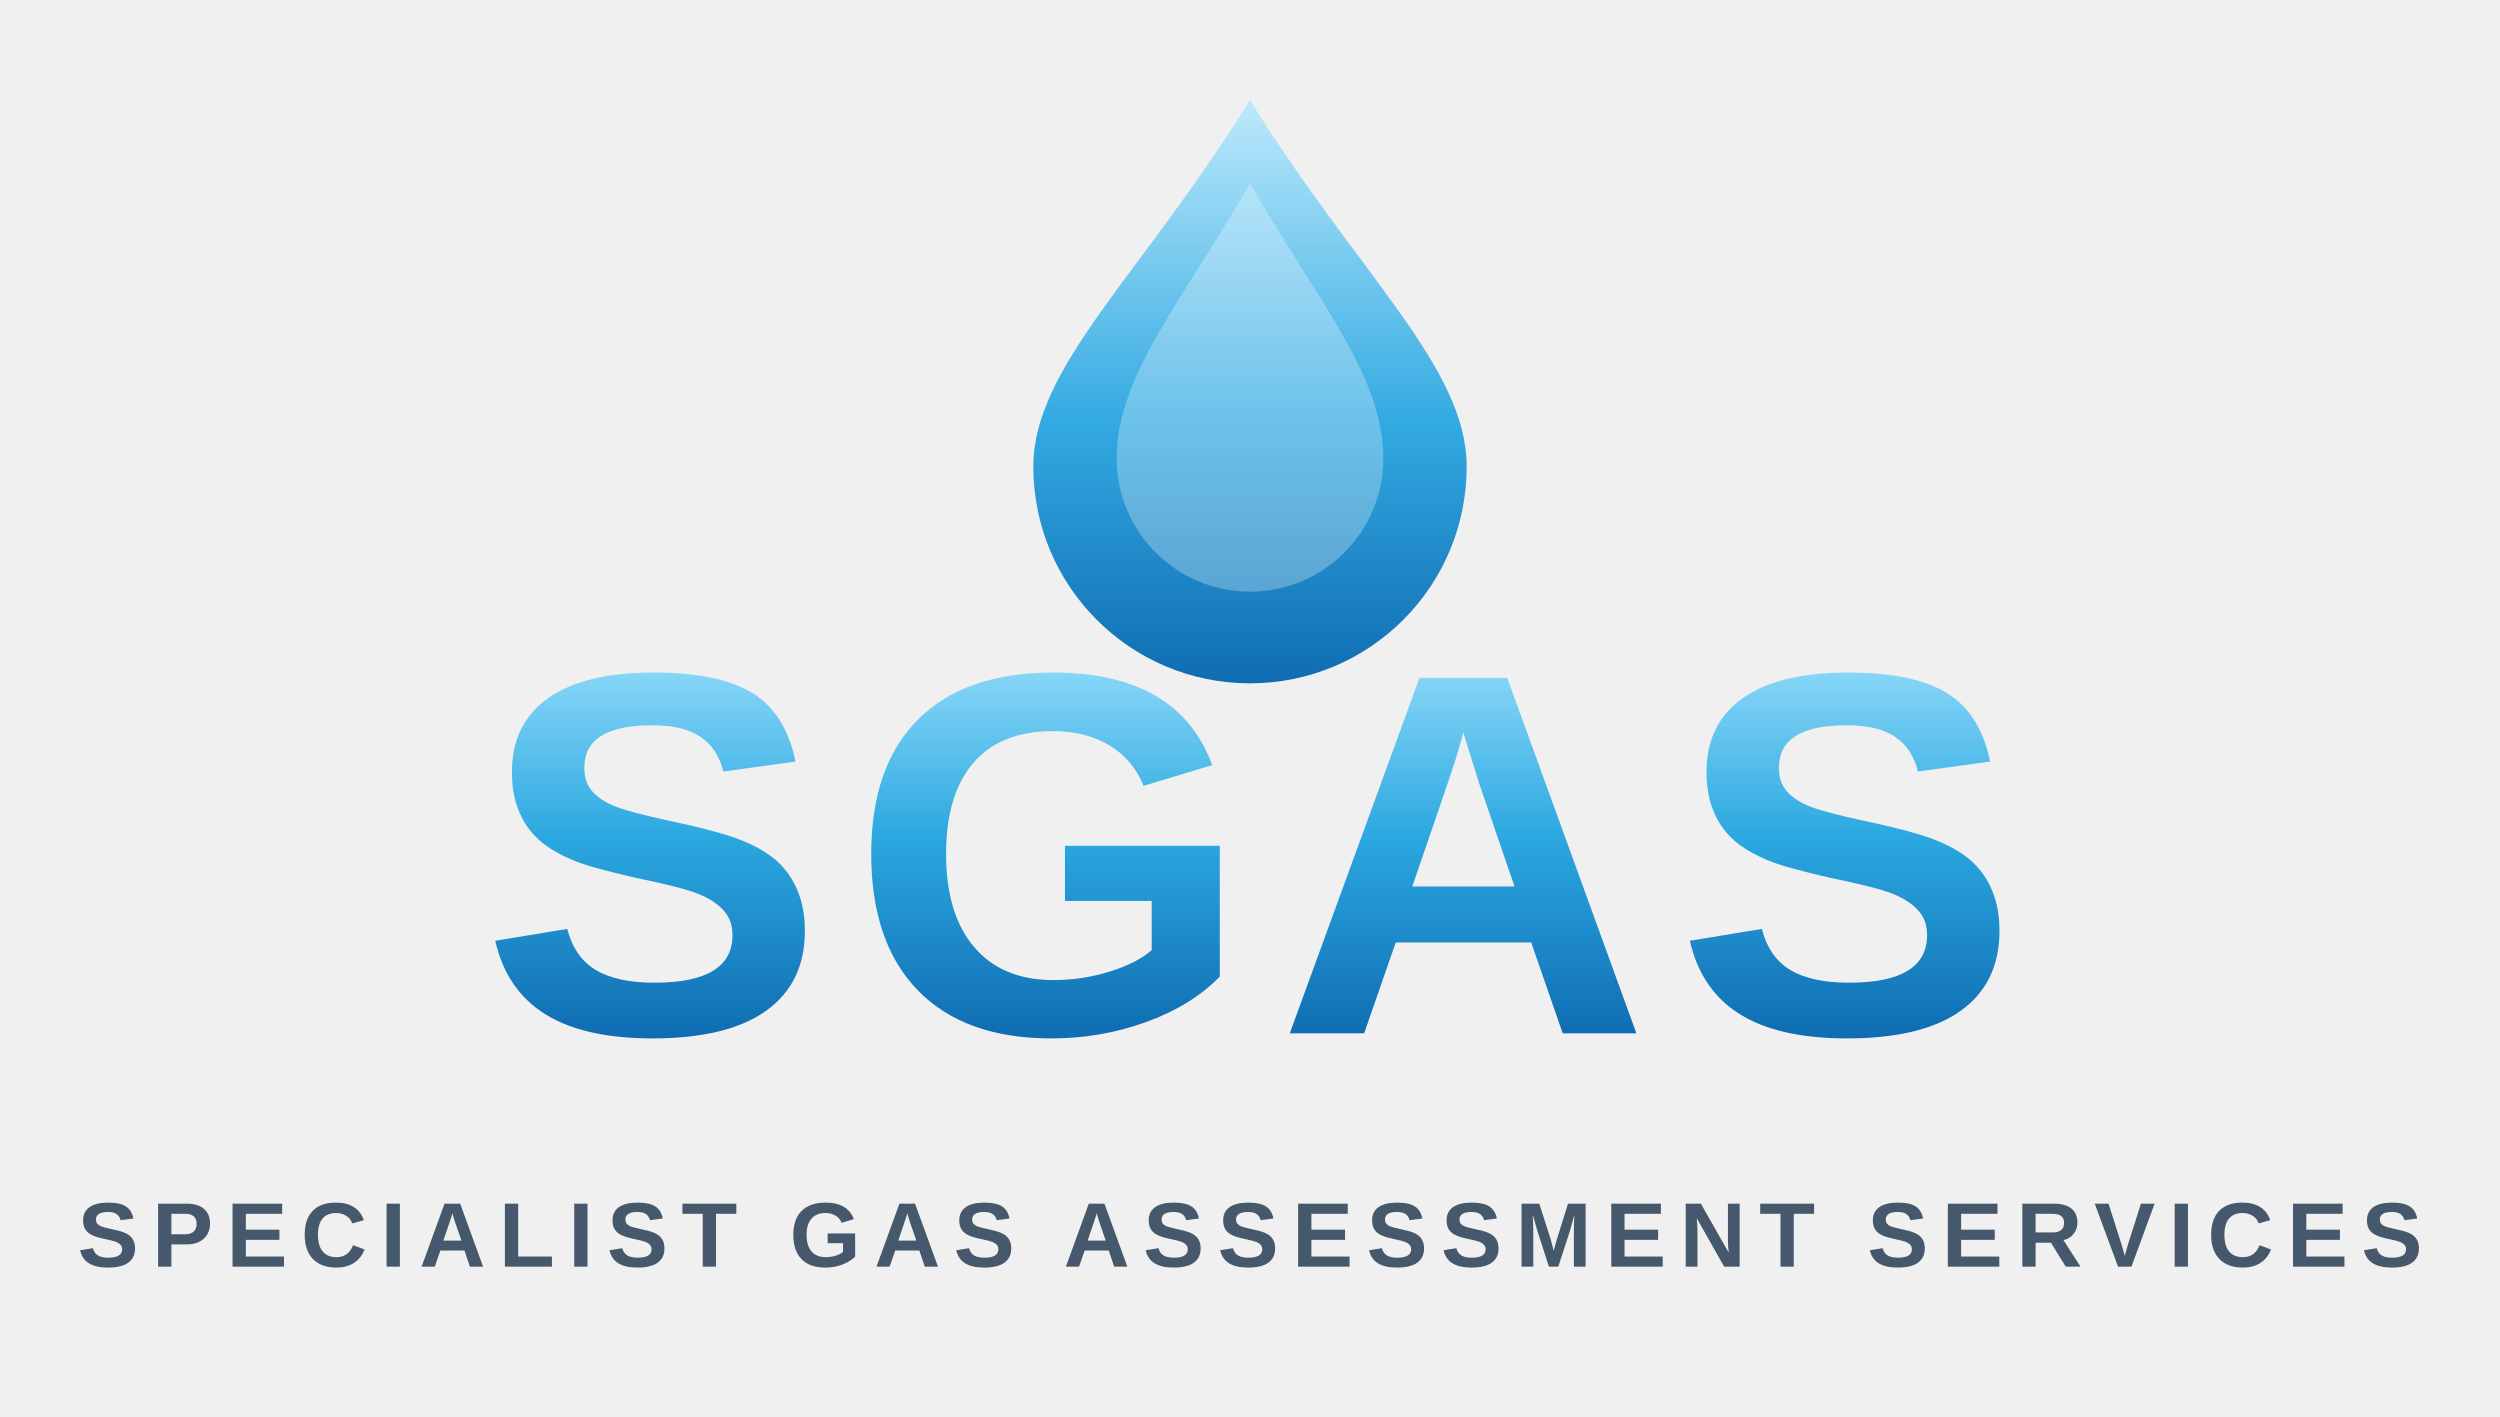
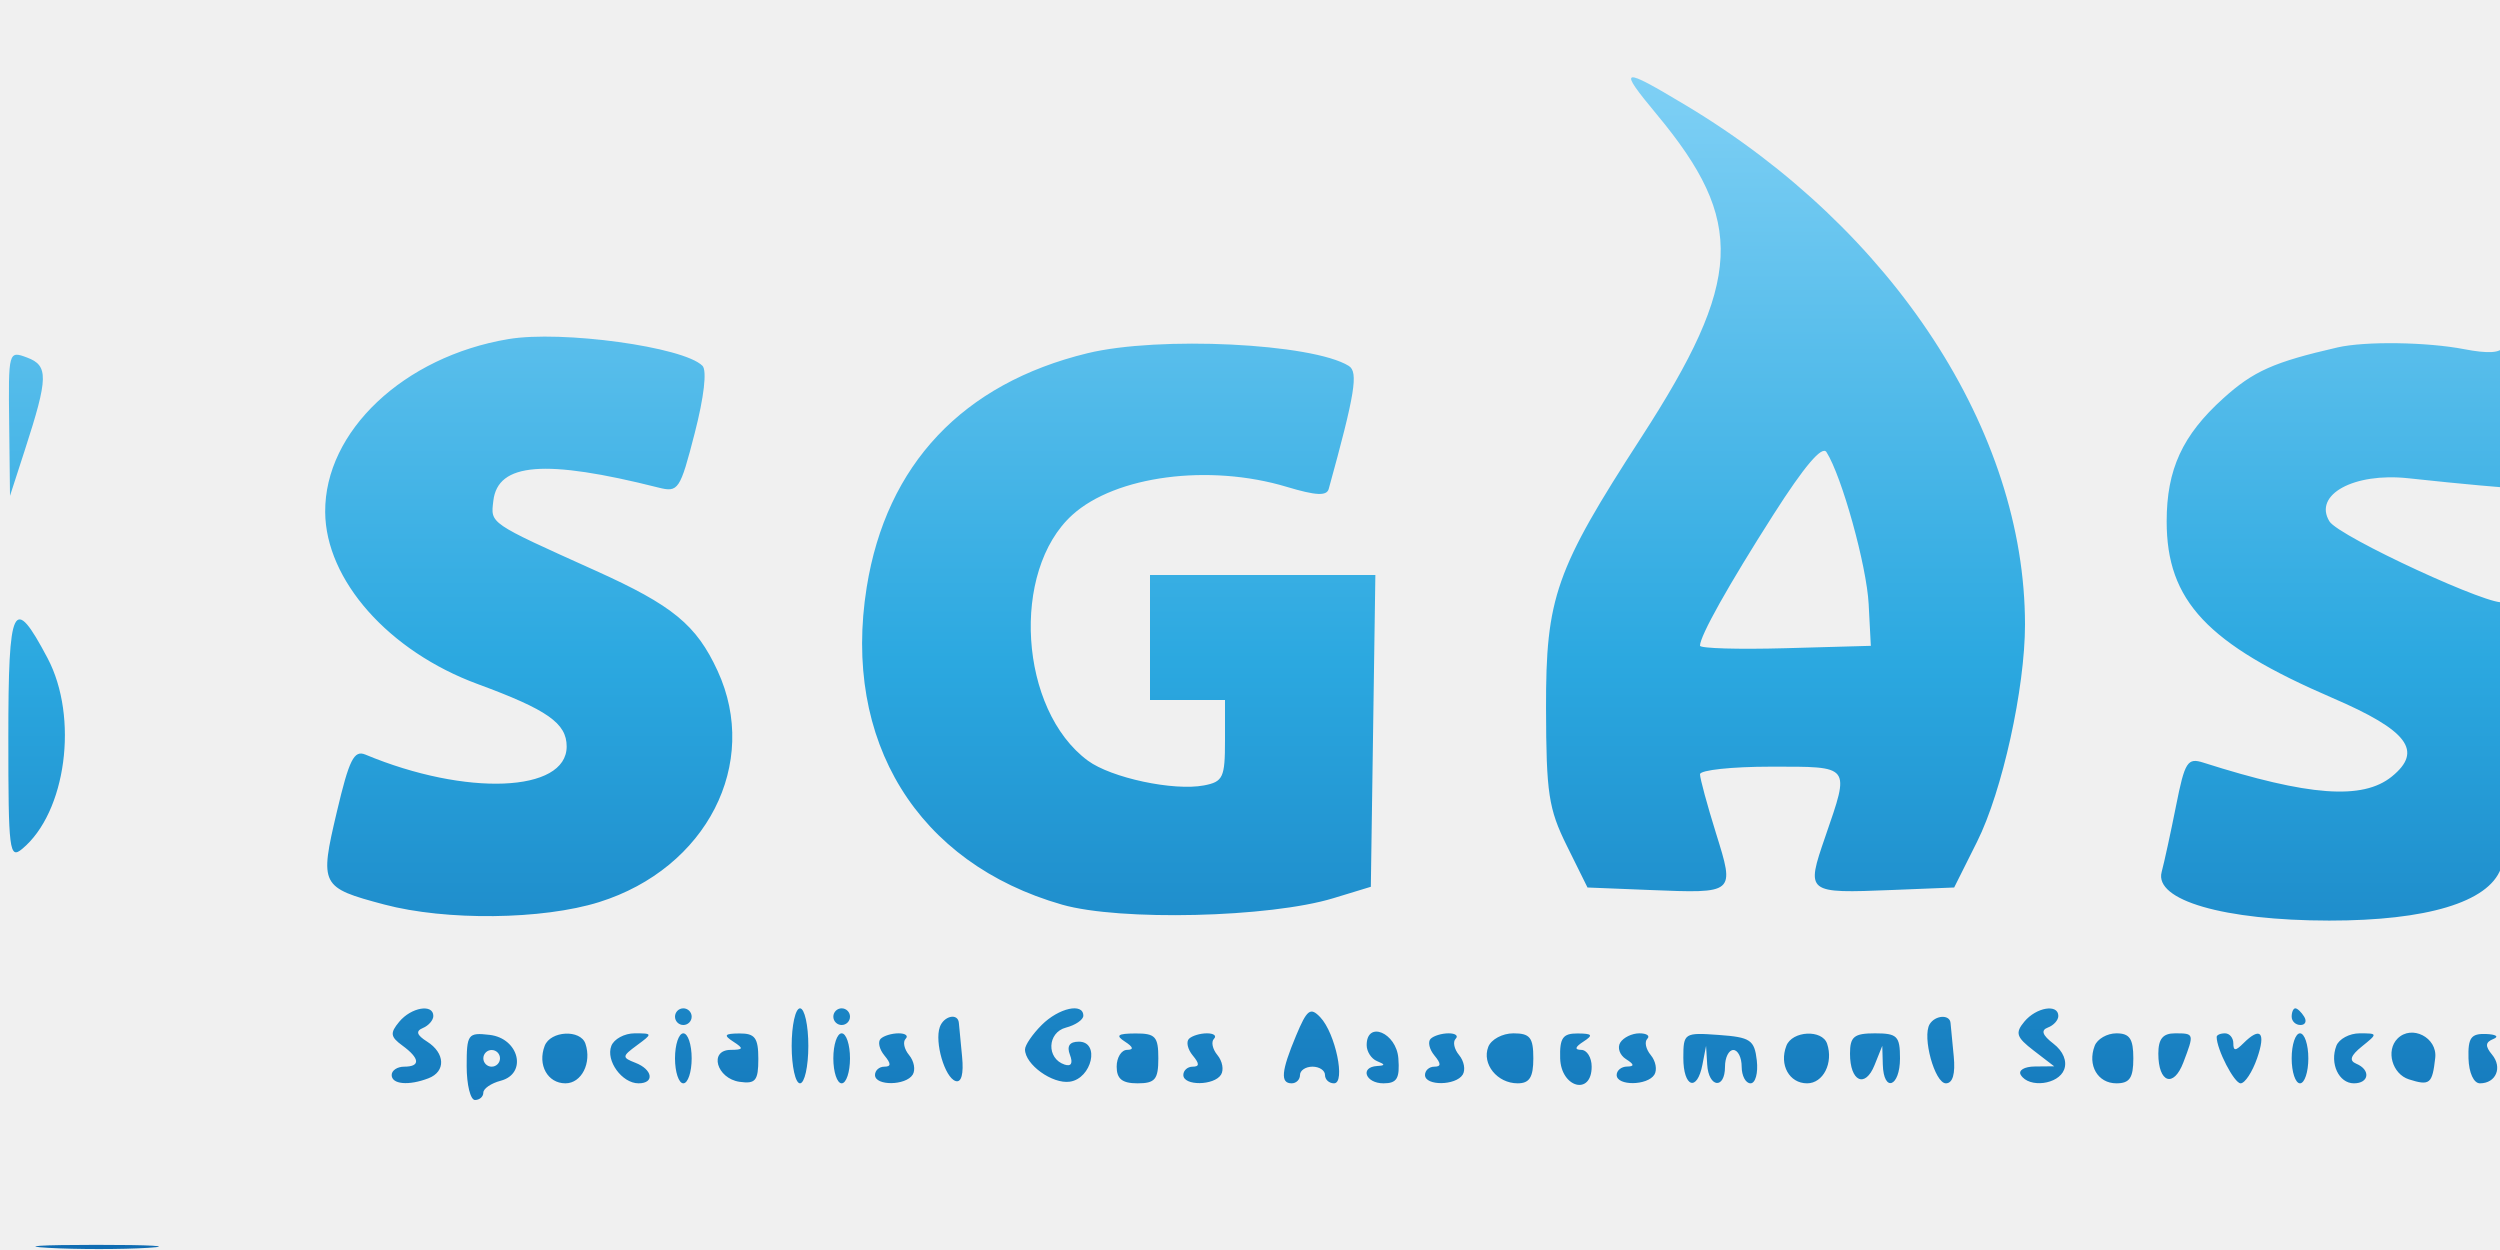
- <svg xmlns="http://www.w3.org/2000/svg" viewBox="0 0 300 170" role="img" aria-label="SGAS — Specialist Gas Assessment Services">
+ <svg xmlns="http://www.w3.org/2000/svg" width="300" height="150" viewBox="0 0 300 150" version="1.1">
  <defs>
    <linearGradient id="sgasBlue" x1="0" y1="0" x2="0" y2="1">
-       <stop offset="0" stop-color="#86d6f7" />
-       <stop offset="0.45" stop-color="#2ba8e0" />
-       <stop offset="1" stop-color="#0f6cb2" />
-     </linearGradient>
-     <linearGradient id="sgasDrop" x1="0" y1="0" x2="0" y2="1">
-       <stop offset="0" stop-color="#bdeafc" />
-       <stop offset="0.55" stop-color="#33aae2" />
+       <stop offset="0" stop-color="#7fd0f5" />
+       <stop offset="0.5" stop-color="#2ba8e0" />
      <stop offset="1" stop-color="#0f6cb2" />
    </linearGradient>
  </defs>
-   <path d="M150 12 C 163 33, 176 44, 176 56 a 26 26 0 1 1 -52 0 C 124 44, 137 33, 150 12 Z" fill="url(#sgasDrop)" />
-   <path d="M150 22 C 158 36, 166 45, 166 55 a 16 16 0 0 1 -32 0 C 134 45, 142 36, 150 22 Z" fill="#ffffff" opacity="0.28" />
-   <text x="150" y="124" text-anchor="middle" font-family="'Arial Black','Helvetica Neue',Arial,sans-serif" font-weight="900" font-size="62" letter-spacing="3" fill="url(#sgasBlue)">SGAS</text>
-   <text x="150" y="152" text-anchor="middle" font-family="Arial,Helvetica,sans-serif" font-weight="700" font-size="11" letter-spacing="1.6" fill="#46586c">SPECIALIST GAS ASSESSMENT SERVICES</text>
+   <path d="M 198.828 13.750 C 209.496 26.587, 209.153 33.641, 196.945 52.500 C 186.644 68.412, 185.496 71.677, 185.524 85 C 185.545 95.196, 185.829 97.067, 188.024 101.500 L 190.500 106.500 197.906 106.797 C 208.260 107.212, 208.187 107.274, 205.915 99.975 C 204.862 96.591, 204 93.412, 204 92.911 C 204 92.410, 207.825 92, 212.500 92 C 222.185 92, 222.004 91.768, 219.038 100.389 C 216.695 107.199, 216.713 107.213, 227.094 106.797 L 234.500 106.500 237.252 101 C 240.266 94.975, 243 82.591, 243 74.961 C 243 51.774, 227.226 27.594, 202.369 12.679 C 194.446 7.924, 194.079 8.035, 198.828 13.750 M 61 40.692 C 48.442 42.799, 38.952 51.761, 39.022 61.446 C 39.081 69.618, 46.646 78.152, 57.317 82.085 C 65.710 85.179, 68 86.786, 68 89.580 C 68 95.102, 55.916 95.589, 43.851 90.552 C 42.480 89.980, 41.902 91.139, 40.415 97.446 C 38.338 106.259, 38.465 106.507, 46.101 108.539 C 53.511 110.511, 65.109 110.381, 71.901 108.250 C 84.799 104.202, 91.242 91.620, 86.110 80.500 C 83.562 74.979, 80.736 72.658, 71.479 68.483 C 58.567 62.659, 58.874 62.869, 59.202 60.087 C 59.740 55.527, 65.406 55.076, 79.010 58.508 C 81.406 59.113, 81.605 58.815, 83.366 51.977 C 84.488 47.621, 84.852 44.452, 84.293 43.893 C 82.021 41.621, 67.419 39.615, 61 40.692 M 130.500 42.386 C 115.525 46.028, 106.357 55.749, 104.003 70.479 C 101.055 88.935, 110.083 103.594, 127.455 108.559 C 134.396 110.543, 152.355 110.116, 160 107.785 L 164.500 106.414 164.772 87.707 L 165.044 69 151.522 69 L 138 69 138 76.500 L 138 84 142.500 84 L 147 84 147 88.883 C 147 93.311, 146.764 93.812, 144.475 94.250 C 140.839 94.945, 133.340 93.344, 130.539 91.275 C 122.306 85.195, 121.256 68.508, 128.684 61.786 C 133.871 57.092, 145.104 55.622, 154.403 58.421 C 157.914 59.477, 159.206 59.541, 159.447 58.671 C 162.607 47.222, 163.028 44.635, 161.850 43.907 C 157.461 41.195, 139.069 40.302, 130.500 42.386 M 280.500 41.692 C 272.831 43.455, 270.416 44.532, 266.790 47.804 C 261.889 52.227, 260 56.333, 260 62.567 C 260 72.105, 264.859 77.278, 279.908 83.759 C 288.954 87.654, 290.810 90.116, 287.016 93.188 C 283.515 96.023, 277.055 95.545, 264.396 91.513 C 262.496 90.908, 262.178 91.409, 261.131 96.671 C 260.493 99.877, 259.713 103.463, 259.398 104.640 C 258.489 108.030, 266.868 110.460, 279.500 110.470 C 291.211 110.479, 298.570 108.261, 300.089 104.265 C 301.049 101.740, 301.394 71.273, 300.452 72.215 C 299.553 73.114, 280.647 64.392, 279.530 62.562 C 277.576 59.361, 282.469 56.685, 288.988 57.390 C 292.020 57.718, 295.850 58.102, 297.500 58.243 L 300.500 58.500 300.693 49.500 C 300.800 44.550, 300.671 40.999, 300.407 41.609 C 300.082 42.360, 298.566 42.455, 295.714 41.903 C 291.230 41.035, 283.805 40.932, 280.500 41.692 M 1.100 50.782 L 1.200 59.500 3.009 53.916 C 5.798 45.306, 5.830 43.870, 3.250 42.906 C 1.020 42.072, 1.001 42.142, 1.100 50.782 M 212.810 61.755 C 207.376 70.274, 204 76.302, 204 77.485 C 204 77.807, 208.613 77.942, 214.250 77.785 L 224.500 77.500 224.240 72.500 C 224 67.882, 221.027 57.166, 219.179 54.255 C 218.653 53.427, 216.525 55.932, 212.810 61.755 M 1 88.539 C 1 102.120, 1.127 103.140, 2.658 101.872 C 7.947 97.496, 9.465 86.085, 5.706 78.976 C 1.593 71.200, 1 72.406, 1 88.539 M 47.910 122.608 C 46.782 123.968, 46.840 124.410, 48.288 125.468 C 50.399 127.012, 50.482 128, 48.500 128 C 47.675 128, 47 128.450, 47 129 C 47 130.124, 49.040 130.306, 51.418 129.393 C 53.514 128.589, 53.429 126.371, 51.250 124.992 C 49.997 124.198, 49.855 123.735, 50.750 123.359 C 51.438 123.070, 52 122.421, 52 121.917 C 52 120.424, 49.352 120.872, 47.910 122.608 M 81 122 C 81 122.550, 81.450 123, 82 123 C 82.550 123, 83 122.550, 83 122 C 83 121.450, 82.550 121, 82 121 C 81.450 121, 81 121.450, 81 122 M 95 125.500 C 95 127.975, 95.450 130, 96 130 C 96.550 130, 97 127.975, 97 125.500 C 97 123.025, 96.550 121, 96 121 C 95.450 121, 95 123.025, 95 125.500 M 100 122 C 100 122.550, 100.450 123, 101 123 C 101.550 123, 102 122.550, 102 122 C 102 121.450, 101.550 121, 101 121 C 100.450 121, 100 121.450, 100 122 M 125 123 C 123.900 124.100, 123 125.418, 123 125.929 C 123 127.738, 126.279 130.102, 128.375 129.803 C 131.031 129.424, 132.033 125, 129.463 125 C 128.344 125, 127.988 125.527, 128.394 126.584 C 128.779 127.589, 128.545 128.015, 127.751 127.751 C 125.551 127.018, 125.666 123.900, 127.913 123.312 C 129.061 123.012, 130 122.369, 130 121.883 C 130 120.295, 127.045 120.955, 125 123 M 155.527 124.281 C 153.747 128.541, 153.613 130, 155 130 C 155.550 130, 156 129.550, 156 129 C 156 128.450, 156.675 128, 157.500 128 C 158.325 128, 159 128.450, 159 129 C 159 129.550, 159.486 130, 160.079 130 C 161.508 130, 160.254 123.976, 158.427 122.063 C 157.246 120.827, 156.841 121.137, 155.527 124.281 M 242.922 122.594 C 241.792 123.955, 241.957 124.464, 244.049 126.072 L 246.500 127.956 244.191 127.978 C 242.910 127.990, 242.157 128.445, 242.500 129 C 243.485 130.594, 247.002 130.157, 247.694 128.355 C 248.081 127.346, 247.586 126.143, 246.412 125.241 C 245.076 124.213, 244.876 123.629, 245.750 123.302 C 246.438 123.044, 247 122.421, 247 121.917 C 247 120.429, 244.354 120.869, 242.922 122.594 M 275 122 C 275 122.550, 275.477 123, 276.059 123 C 276.641 123, 276.840 122.550, 276.500 122 C 276.160 121.450, 275.684 121, 275.441 121 C 275.198 121, 275 121.450, 275 122 M 112.775 123.250 C 112.136 125.066, 113.370 129.290, 114.665 129.722 C 115.368 129.956, 115.656 128.885, 115.451 126.796 C 115.273 124.983, 115.099 123.162, 115.064 122.750 C 114.960 121.525, 113.250 121.898, 112.775 123.250 M 231.563 122.897 C 230.634 124.402, 232.167 130, 233.509 130 C 234.328 130, 234.656 128.865, 234.448 126.750 C 234.272 124.963, 234.099 123.162, 234.064 122.750 C 233.975 121.707, 232.236 121.810, 231.563 122.897 M 56 127.934 C 56 130.170, 56.450 132, 57 132 C 57.550 132, 58 131.602, 58 131.117 C 58 130.631, 58.936 129.989, 60.079 129.690 C 63.321 128.842, 62.295 124.591, 58.750 124.184 C 56.149 123.884, 56 124.087, 56 127.934 M 65.362 125.500 C 64.485 127.783, 65.712 130, 67.852 130 C 69.787 130, 71.027 127.548, 70.254 125.250 C 69.666 123.501, 66.058 123.686, 65.362 125.500 M 73.357 125.513 C 72.675 127.290, 74.647 130, 76.622 130 C 78.581 130, 78.330 128.342, 76.250 127.536 C 74.619 126.903, 74.632 126.760, 76.441 125.429 C 78.332 124.037, 78.325 124, 76.160 124 C 74.937 124, 73.676 124.681, 73.357 125.513 M 81 127 C 81 128.650, 81.450 130, 82 130 C 82.550 130, 83 128.650, 83 127 C 83 125.350, 82.550 124, 82 124 C 81.450 124, 81 125.350, 81 127 M 88 125 C 89.269 125.820, 89.220 125.972, 87.677 125.985 C 85.026 126.007, 85.991 129.425, 88.760 129.820 C 90.663 130.091, 91 129.677, 91 127.070 C 91 124.548, 90.598 124.003, 88.750 124.015 C 86.931 124.028, 86.787 124.216, 88 125 M 100 127 C 100 128.650, 100.450 130, 101 130 C 101.550 130, 102 128.650, 102 127 C 102 125.350, 101.550 124, 101 124 C 100.450 124, 100 125.350, 100 127 M 105.675 124.658 C 105.313 125.020, 105.519 125.920, 106.131 126.658 C 106.950 127.645, 106.948 128, 106.122 128 C 105.505 128, 105 128.450, 105 129 C 105 130.325, 108.703 130.289, 109.527 128.956 C 109.882 128.382, 109.687 127.328, 109.095 126.614 C 108.502 125.900, 108.313 125.020, 108.675 124.658 C 109.037 124.296, 108.658 124, 107.833 124 C 107.008 124, 106.037 124.296, 105.675 124.658 M 135 125 C 136 125.646, 136.083 125.974, 135.250 125.985 C 134.563 125.993, 134 126.900, 134 128 C 134 129.467, 134.667 130, 136.500 130 C 138.611 130, 139 129.533, 139 127 C 139 124.390, 138.642 124.002, 136.250 124.015 C 134.107 124.027, 133.831 124.245, 135 125 M 142.675 124.658 C 142.313 125.020, 142.519 125.920, 143.131 126.658 C 143.950 127.645, 143.948 128, 143.122 128 C 142.505 128, 142 128.450, 142 129 C 142 130.325, 145.703 130.289, 146.527 128.956 C 146.882 128.382, 146.687 127.328, 146.095 126.614 C 145.502 125.900, 145.313 125.020, 145.675 124.658 C 146.037 124.296, 145.658 124, 144.833 124 C 144.008 124, 143.037 124.296, 142.675 124.658 M 164 125.417 C 164 126.196, 164.563 127.060, 165.250 127.338 C 166.250 127.741, 166.250 127.858, 165.250 127.921 C 163.146 128.054, 163.863 130, 166.016 130 C 167.640 130, 167.987 129.417, 167.803 127 C 167.568 123.917, 164 122.431, 164 125.417 M 171.675 124.658 C 171.313 125.020, 171.519 125.920, 172.131 126.658 C 172.950 127.645, 172.948 128, 172.122 128 C 171.505 128, 171 128.450, 171 129 C 171 130.325, 174.703 130.289, 175.527 128.956 C 175.882 128.382, 175.687 127.328, 175.095 126.614 C 174.502 125.900, 174.313 125.020, 174.675 124.658 C 175.037 124.296, 174.658 124, 173.833 124 C 173.008 124, 172.037 124.296, 171.675 124.658 M 178.590 125.627 C 177.800 127.685, 179.670 130, 182.122 130 C 183.542 130, 184 129.268, 184 127 C 184 124.502, 183.599 124, 181.607 124 C 180.291 124, 178.933 124.732, 178.590 125.627 M 187.219 127 C 187.320 130.533, 191 131.506, 191 128 C 191 126.900, 190.438 125.993, 189.750 125.985 C 188.917 125.974, 189 125.646, 190 125 C 191.220 124.211, 191.093 124.028, 189.317 124.015 C 187.536 124.003, 187.149 124.552, 187.219 127 M 194.431 125.112 C 194.053 125.723, 194.364 126.616, 195.122 127.096 C 196.120 127.729, 196.155 127.974, 195.250 127.985 C 194.563 127.993, 194 128.450, 194 129 C 194 130.325, 197.703 130.289, 198.527 128.956 C 198.882 128.382, 198.687 127.328, 198.095 126.614 C 197.502 125.900, 197.313 125.020, 197.675 124.658 C 198.037 124.296, 197.610 124, 196.726 124 C 195.841 124, 194.809 124.500, 194.431 125.112 M 202 126.943 C 202 130.485, 203.655 131.068, 204.294 127.750 L 204.728 125.500 204.864 127.750 C 205.032 130.532, 207 130.762, 207 128 C 207 126.900, 207.450 126, 208 126 C 208.550 126, 209 126.900, 209 128 C 209 129.100, 209.480 130, 210.066 130 C 210.653 130, 210.990 128.762, 210.816 127.250 C 210.533 124.789, 210.053 124.468, 206.250 124.193 C 202.110 123.893, 202 123.964, 202 126.943 M 214.362 125.500 C 213.485 127.783, 214.712 130, 216.852 130 C 218.787 130, 220.027 127.548, 219.254 125.250 C 218.666 123.501, 215.058 123.686, 214.362 125.500 M 222 126.441 C 222 129.790, 223.814 130.636, 224.945 127.814 L 225.873 125.500 225.937 127.750 C 226.033 131.159, 228 130.444, 228 127 C 228 124.333, 227.667 124, 225 124 C 222.486 124, 222 124.395, 222 126.441 M 251.362 125.500 C 250.469 127.827, 251.727 130, 253.969 130 C 255.559 130, 256 129.349, 256 127 C 256 124.651, 255.559 124, 253.969 124 C 252.851 124, 251.678 124.675, 251.362 125.500 M 259 126.441 C 259 129.940, 260.828 130.582, 262.002 127.495 C 263.321 124.025, 263.314 124, 261 124 C 259.546 124, 259 124.667, 259 126.441 M 266 124.435 C 266 125.925, 268.107 130, 268.877 130 C 269.387 130, 270.275 128.650, 270.850 127 C 271.938 123.878, 271.261 123.139, 269.200 125.200 C 268.267 126.133, 268 126.133, 268 125.200 C 268 124.540, 267.550 124, 267 124 C 266.450 124, 266 124.196, 266 124.435 M 275 127 C 275 128.650, 275.450 130, 276 130 C 276.550 130, 277 128.650, 277 127 C 277 125.350, 276.550 124, 276 124 C 275.450 124, 275 125.350, 275 127 M 280.362 125.500 C 279.547 127.622, 280.661 130, 282.469 130 C 284.310 130, 284.504 128.377, 282.750 127.646 C 281.863 127.277, 282.064 126.671, 283.441 125.563 C 285.342 124.032, 285.336 124, 283.160 124 C 281.937 124, 280.678 124.675, 280.362 125.500 M 287.709 124.624 C 286.273 126.060, 287.061 128.884, 289.075 129.524 C 291.579 130.319, 291.879 130.073, 292.228 126.941 C 292.500 124.511, 289.408 122.926, 287.709 124.624 M 296.219 127 C 296.268 128.737, 296.847 130, 297.593 130 C 299.522 130, 300.324 128.095, 299.044 126.553 C 298.196 125.532, 298.237 125.066, 299.208 124.676 C 299.919 124.391, 299.518 124.122, 298.317 124.079 C 296.523 124.014, 296.149 124.534, 296.219 127 M 58 127 C 58 127.550, 58.450 128, 59 128 C 59.550 128, 60 127.550, 60 127 C 60 126.450, 59.550 126, 59 126 C 58.450 126, 58 126.450, 58 127 M 5.789 149.741 C 9.248 149.937, 14.648 149.936, 17.789 149.738 C 20.930 149.540, 18.100 149.380, 11.500 149.382 C 4.900 149.384, 2.330 149.546, 5.789 149.741" stroke="none" fill="url(#sgasBlue)" fill-rule="evenodd" />
</svg>
